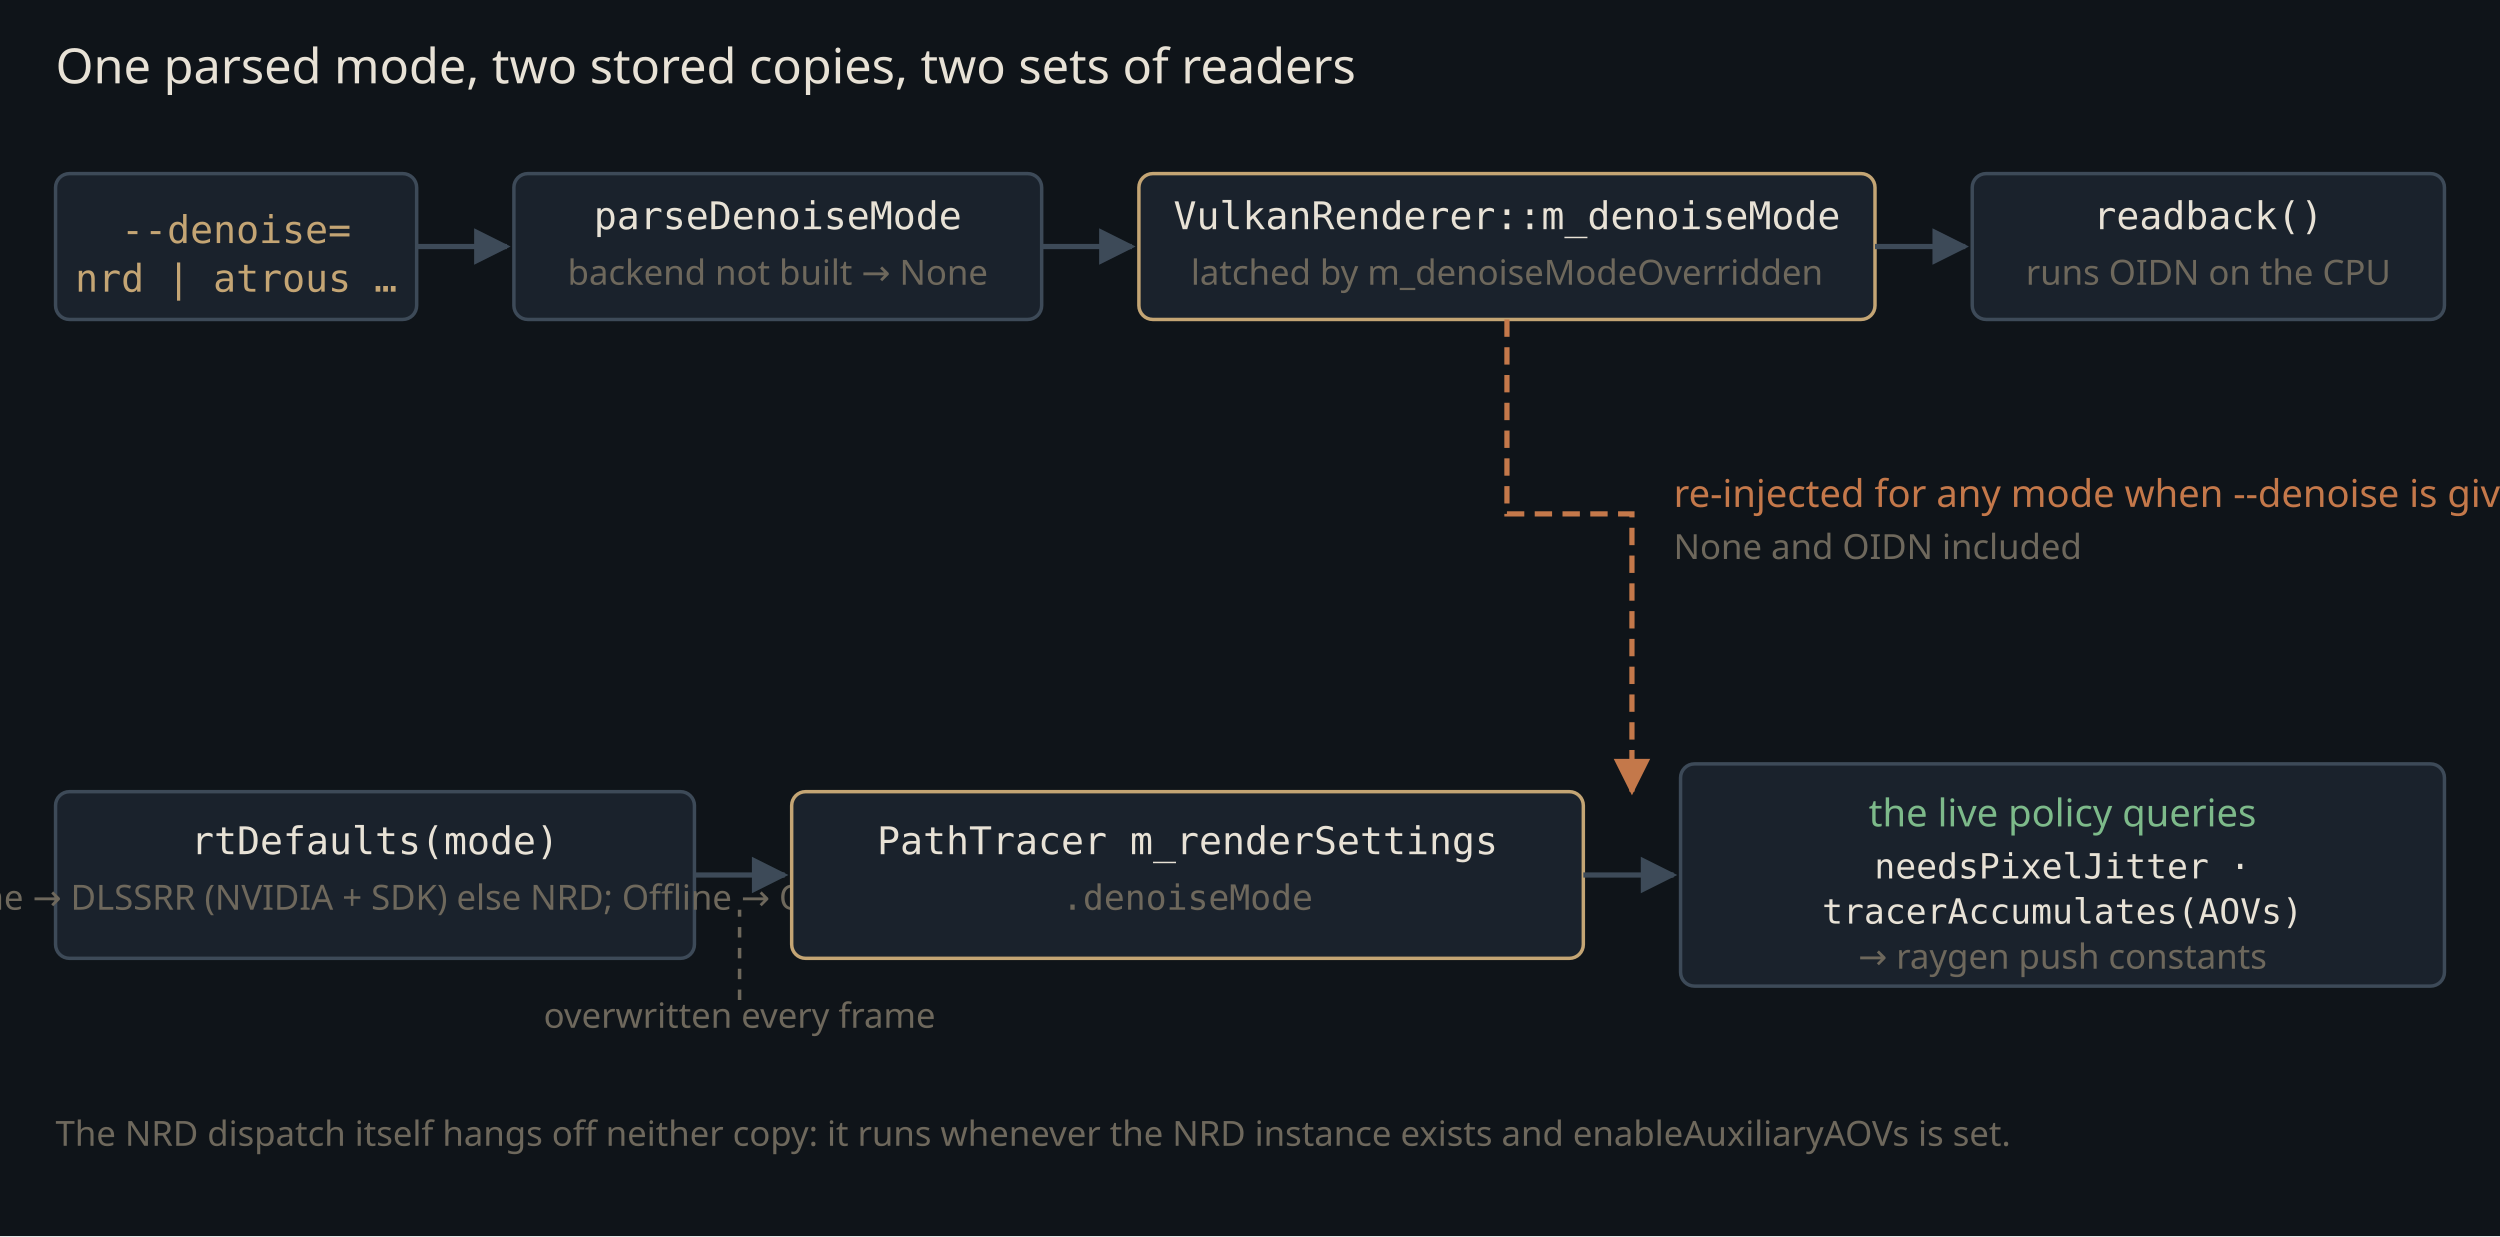
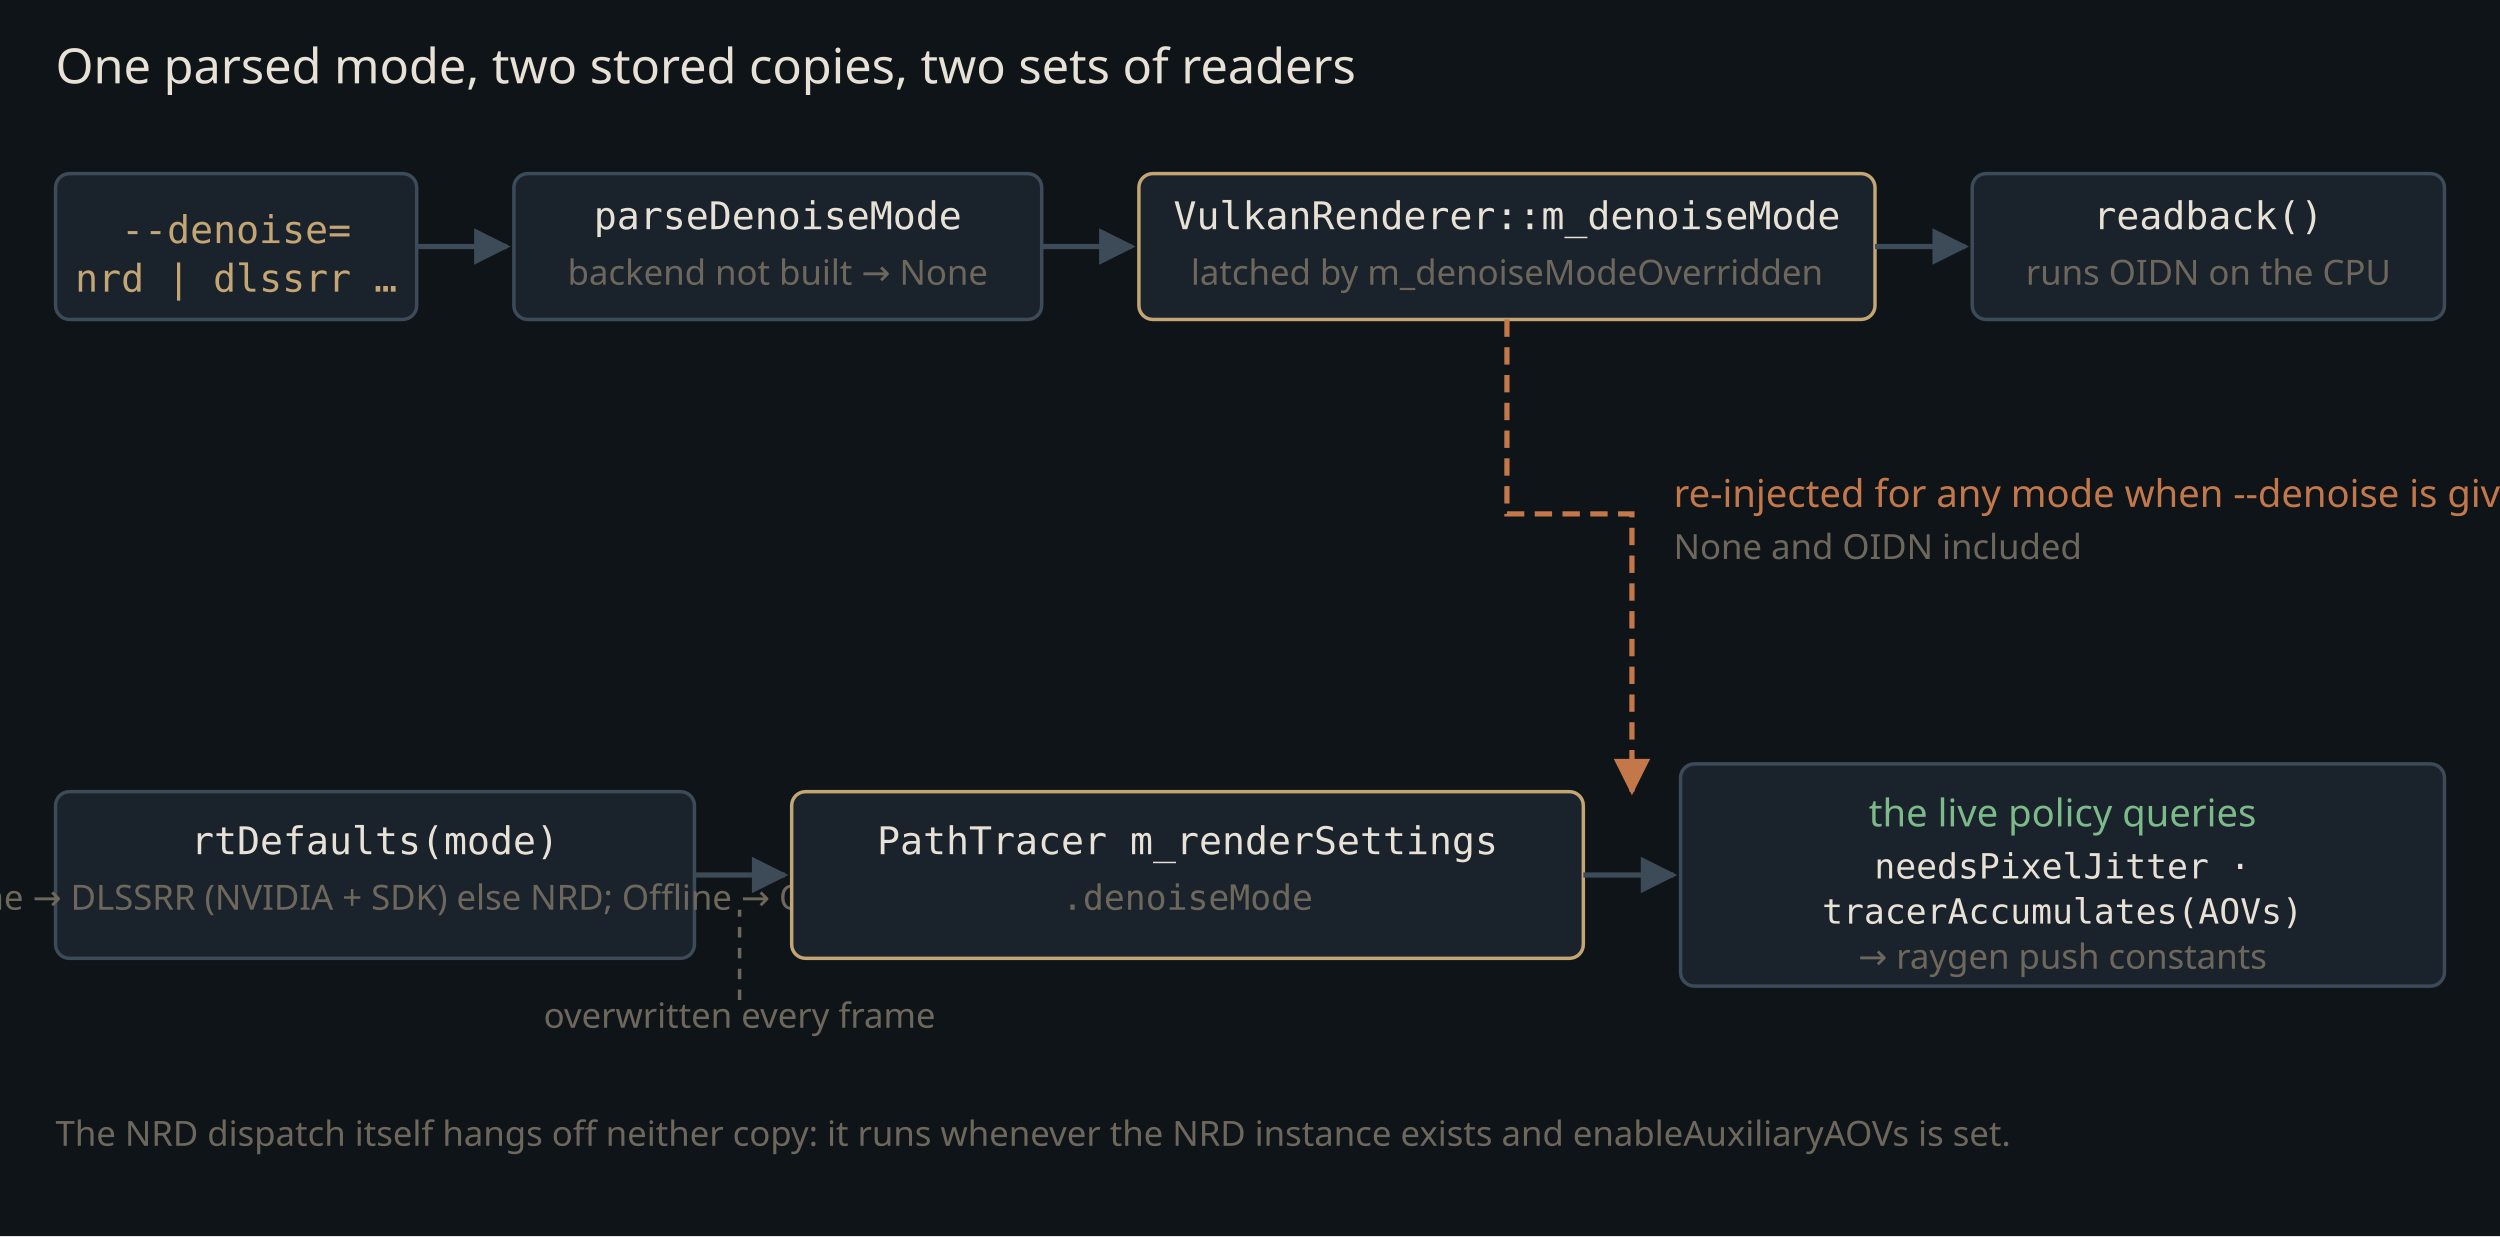
<svg xmlns="http://www.w3.org/2000/svg" viewBox="0 0 720 356" class="unit-diagram" role="img" aria-label="Data flow of DenoiseMode: the CLI string is parsed once, then stored in two independent copies. VulkanRenderer::m_denoiseMode drives the readback tap. PathTracer's RTRenderSettings::denoiseMode drives the per-frame policy queries; it is reset to the profile default every frame and re-injected for any overridden mode.">
  <defs>
    <marker id="dtmf-arrow" viewBox="0 0 10 10" refX="9" refY="5" markerWidth="7" markerHeight="7" orient="auto-start-reverse">
      <path d="M 0 0 L 10 5 L 0 10 z" fill="#3d4a58" />
    </marker>
    <marker id="dtmf-arrow-a" viewBox="0 0 10 10" refX="9" refY="5" markerWidth="7" markerHeight="7" orient="auto-start-reverse">
      <path d="M 0 0 L 10 5 L 0 10 z" fill="#c4784a" />
    </marker>
  </defs>
  <rect x="0" y="0" width="720" height="356" fill="#0f1419" />
  <text x="16" y="24" font-family="DM Sans,sans-serif" font-size="14" fill="#e8e2d6">
    One parsed mode, two stored copies, two sets of readers
  </text>
  <rect x="16" y="50" width="104" height="42" rx="4" fill="#1a222c" stroke="#3d4a58" />
  <text x="68" y="70" text-anchor="middle" font-family="IBM Plex Mono,monospace" font-size="11" fill="#c4a574">--denoise=</text>
-   <text x="68" y="84" text-anchor="middle" font-family="IBM Plex Mono,monospace" font-size="11" fill="#c4a574">nrd | atrous …</text>
+   <text x="68" y="84" text-anchor="middle" font-family="IBM Plex Mono,monospace" font-size="11" fill="#c4a574">nrd | dlssrr …</text>
  <line x1="120" y1="71" x2="146" y2="71" stroke="#3d4a58" stroke-width="1.5" marker-end="url(#dtmf-arrow)" />
  <rect x="148" y="50" width="152" height="42" rx="4" fill="#1a222c" stroke="#3d4a58" />
  <text x="224" y="66" text-anchor="middle" font-family="IBM Plex Mono,monospace" font-size="11" fill="#e8e2d6">parseDenoiseMode</text>
  <text x="224" y="82" text-anchor="middle" font-family="DM Sans,sans-serif" font-size="10" fill="#6e685c">backend not built → None</text>
  <line x1="300" y1="71" x2="326" y2="71" stroke="#3d4a58" stroke-width="1.5" marker-end="url(#dtmf-arrow)" />
  <rect x="328" y="50" width="212" height="42" rx="4" fill="#1a222c" stroke="#c4a574" />
  <text x="434" y="66" text-anchor="middle" font-family="IBM Plex Mono,monospace" font-size="11" fill="#e8e2d6">VulkanRenderer::m_denoiseMode</text>
  <text x="434" y="82" text-anchor="middle" font-family="DM Sans,sans-serif" font-size="10" fill="#6e685c">latched by m_denoiseModeOverridden</text>
  <line x1="540" y1="71" x2="566" y2="71" stroke="#3d4a58" stroke-width="1.5" marker-end="url(#dtmf-arrow)" />
  <rect x="568" y="50" width="136" height="42" rx="4" fill="#1a222c" stroke="#3d4a58" />
  <text x="636" y="66" text-anchor="middle" font-family="IBM Plex Mono,monospace" font-size="11" fill="#e8e2d6">readback()</text>
  <text x="636" y="82" text-anchor="middle" font-family="DM Sans,sans-serif" font-size="10" fill="#6e685c">runs OIDN on the CPU</text>
  <path d="M 434 92 L 434 148 L 470 148 L 470 228" fill="none" stroke="#c4784a" stroke-width="1.5" stroke-dasharray="5 3" marker-end="url(#dtmf-arrow-a)" />
  <text x="482" y="146" font-family="DM Sans,sans-serif" font-size="11" fill="#c4784a">re-injected for any mode when --denoise is given</text>
  <text x="482" y="161" font-family="DM Sans,sans-serif" font-size="10" fill="#6e685c">None and OIDN included</text>
  <rect x="16" y="228" width="184" height="48" rx="4" fill="#1a222c" stroke="#3d4a58" />
  <text x="108" y="246" text-anchor="middle" font-family="IBM Plex Mono,monospace" font-size="11" fill="#e8e2d6">rtDefaults(mode)</text>
  <text x="108" y="262" text-anchor="middle" font-family="DM Sans,sans-serif" font-size="10" fill="#6e685c">Realtime → DLSSRR (NVIDIA + SDK) else NRD; Offline → OIDN</text>
  <line x1="200" y1="252" x2="226" y2="252" stroke="#3d4a58" stroke-width="1.5" marker-end="url(#dtmf-arrow)" />
  <text x="213" y="296" text-anchor="middle" font-family="DM Sans,sans-serif" font-size="10" fill="#6e685c">overwritten every frame</text>
  <path d="M 213 288 L 213 262" fill="none" stroke="#6e685c" stroke-width="1" stroke-dasharray="3 3" />
  <rect x="228" y="228" width="228" height="48" rx="4" fill="#1a222c" stroke="#c4a574" />
  <text x="342" y="246" text-anchor="middle" font-family="IBM Plex Mono,monospace" font-size="11" fill="#e8e2d6">PathTracer m_renderSettings</text>
  <text x="342" y="262" text-anchor="middle" font-family="IBM Plex Mono,monospace" font-size="10" fill="#6e685c">.denoiseMode</text>
  <line x1="456" y1="252" x2="482" y2="252" stroke="#3d4a58" stroke-width="1.5" marker-end="url(#dtmf-arrow)" />
  <rect x="484" y="220" width="220" height="64" rx="4" fill="#1a222c" stroke="#3d4a58" />
  <text x="594" y="238" text-anchor="middle" font-family="DM Sans,sans-serif" font-size="11" fill="#7dba8a">the live policy queries</text>
  <text x="594" y="253" text-anchor="middle" font-family="IBM Plex Mono,monospace" font-size="10" fill="#e8e2d6">needsPixelJitter ·</text>
  <text x="594" y="266" text-anchor="middle" font-family="IBM Plex Mono,monospace" font-size="10" fill="#e8e2d6">tracerAccumulates(AOVs)</text>
  <text x="594" y="279" text-anchor="middle" font-family="DM Sans,sans-serif" font-size="10" fill="#6e685c">→ raygen push constants</text>
  <text x="16" y="330" font-family="DM Sans,sans-serif" font-size="10" fill="#6e685c">
    The NRD dispatch itself hangs off neither copy: it runs whenever the NRD instance exists and enableAuxiliaryAOVs is set.
  </text>
</svg>
